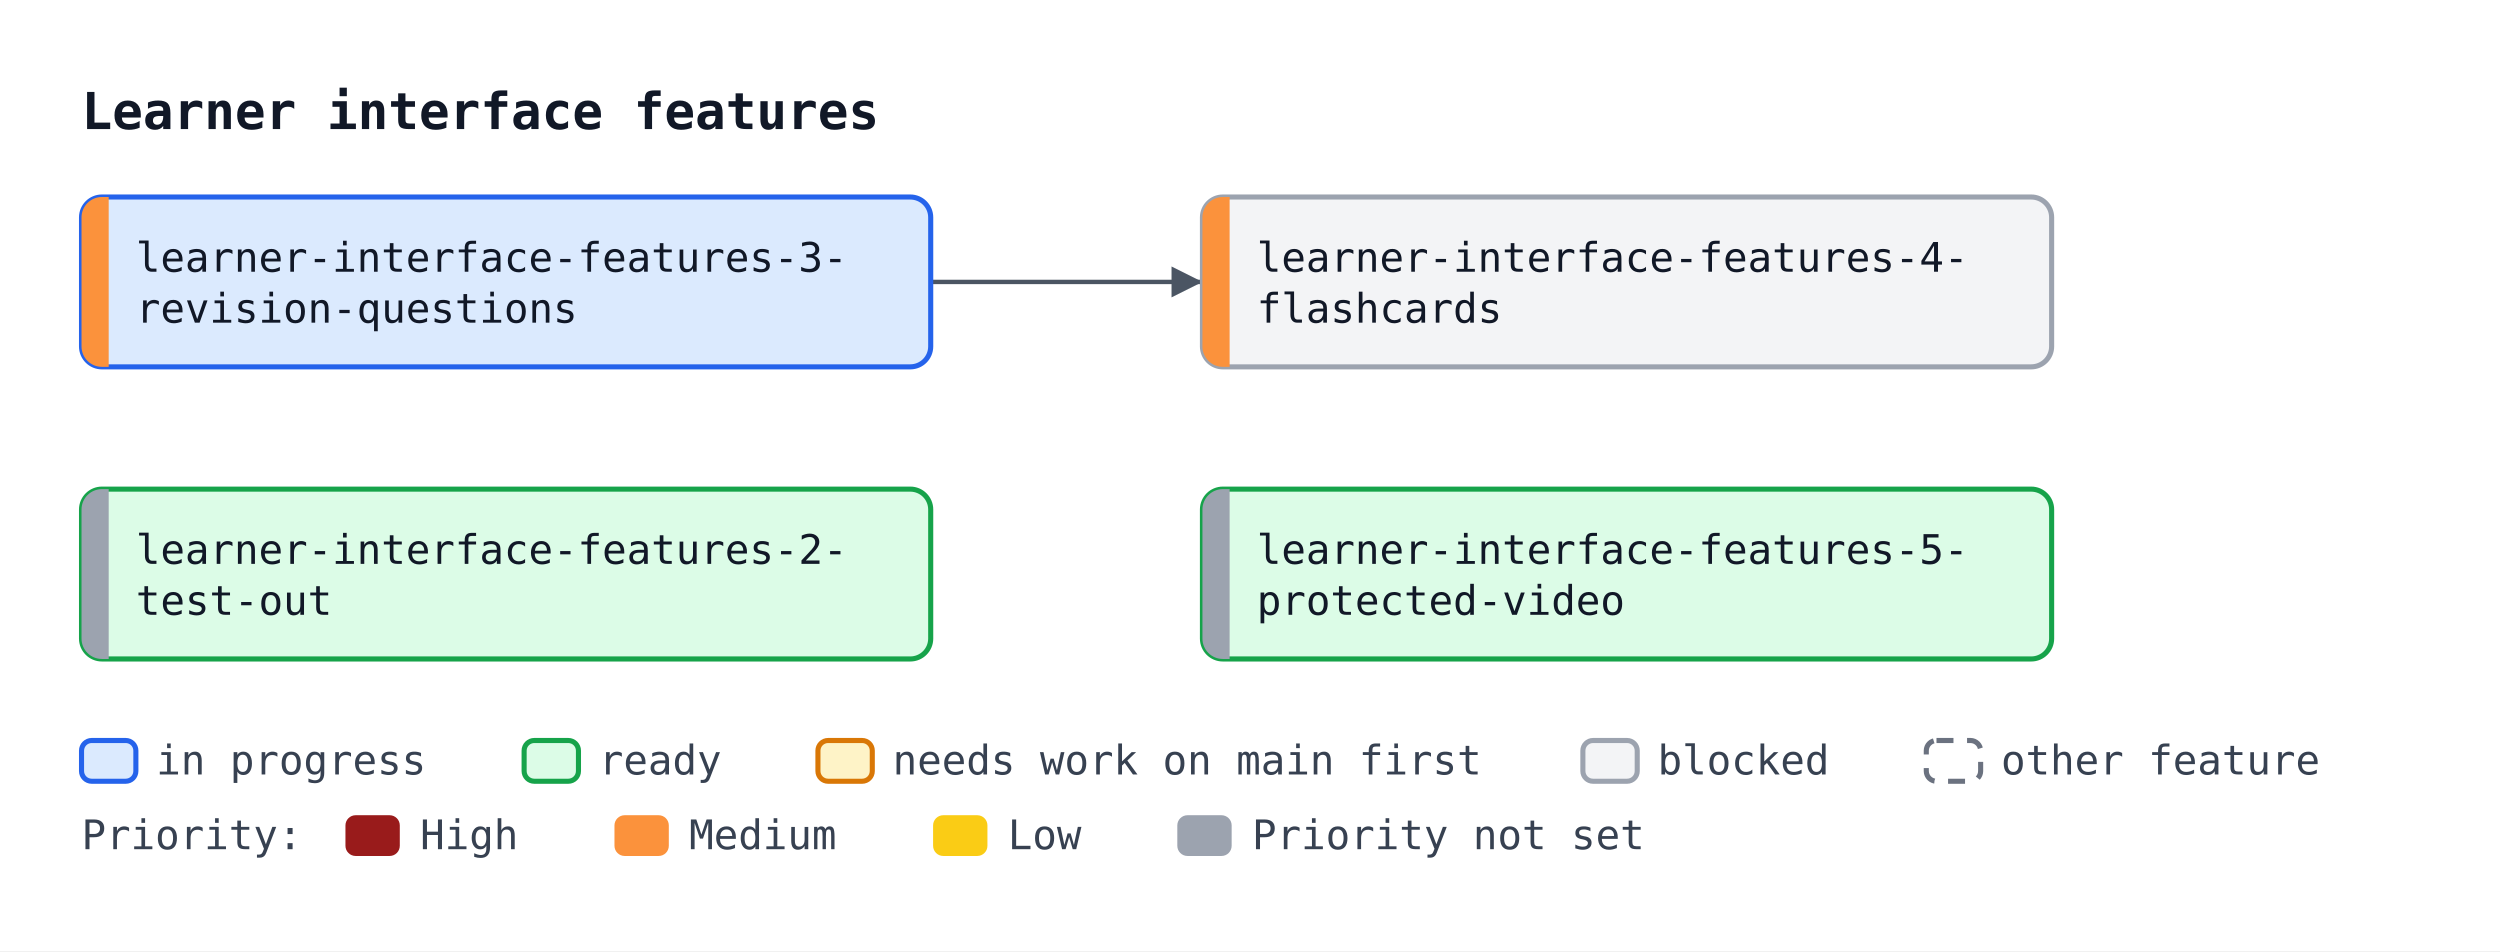
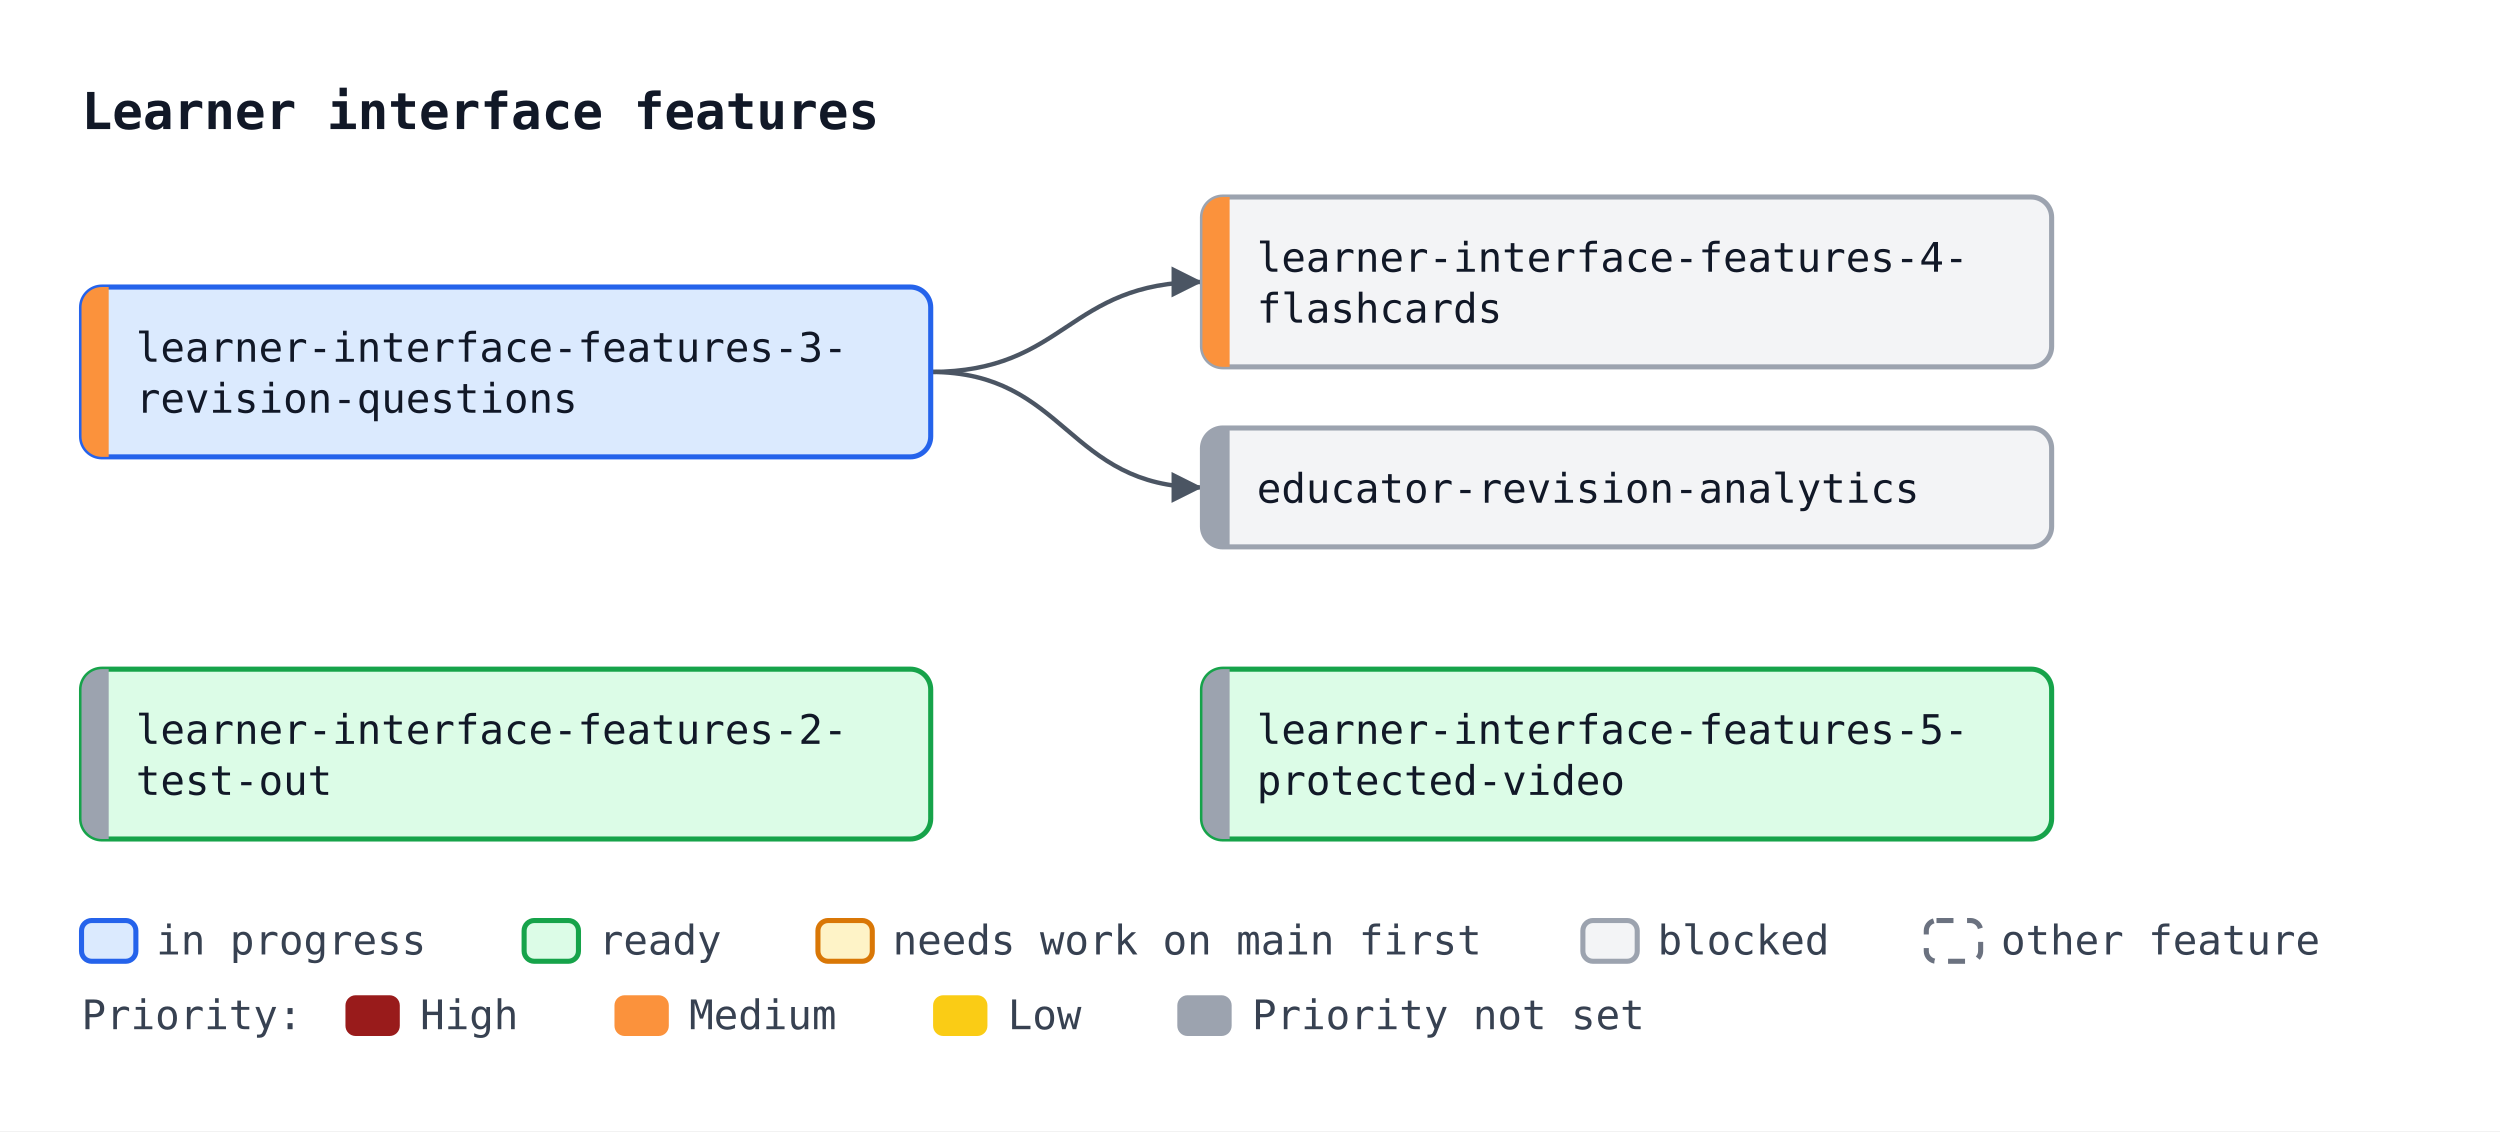
- <svg xmlns="http://www.w3.org/2000/svg" width="736" height="280" viewBox="0 0 736 280" font-family="ui-monospace, SFMono-Regular, Menlo, Consolas, monospace" font-size="12">
+ <svg xmlns="http://www.w3.org/2000/svg" width="736" height="333" viewBox="0 0 736 333" font-family="ui-monospace, SFMono-Regular, Menlo, Consolas, monospace" font-size="12">
  <defs>
    <marker id="arrow" viewBox="0 0 10 10" refX="10" refY="5" markerWidth="7" markerHeight="7" orient="auto-start-reverse">
      <path d="M0,0 L10,5 L0,10 z" fill="#4b5563" />
    </marker>
  </defs>
-   <rect width="736" height="280" fill="#ffffff" />
+   <rect width="736" height="333" fill="#ffffff" />
  <text x="24" y="38" font-size="15" font-weight="bold" fill="#111827">Learner interface features</text>
-   <path d="M274.0,83.0 C314.0,83.0 314.0,83.0 354.0,83.0" fill="none" stroke="#4b5563" stroke-width="1.3" marker-end="url(#arrow)" />
-   <rect x="24.0" y="58.0" width="250" height="50" rx="6" fill="#dbeafe" stroke="#2563eb" stroke-width="1.5" />
-   <path d="M32.0,58.0 H30.0 A6,6 0 0 0 24.0,64.0 V102.0 A6,6 0 0 0 30.0,108.0 H32.0 Z" fill="#fb923c" />
-   <text x="40.0" y="80.0" fill="#111827">learner-interface-features-3-</text>
-   <text x="40.0" y="95.0" fill="#111827">revision-questions</text>
+   <path d="M274.0,109.5 C314.0,109.5 314.0,83.0 354.0,83.0" fill="none" stroke="#4b5563" stroke-width="1.3" marker-end="url(#arrow)" />
+   <path d="M274.0,109.5 C314.0,109.5 314.0,143.5 354.0,143.5" fill="none" stroke="#4b5563" stroke-width="1.3" marker-end="url(#arrow)" />
+   <rect x="24.0" y="84.5" width="250" height="50" rx="6" fill="#dbeafe" stroke="#2563eb" stroke-width="1.5" />
+   <path d="M32.0,84.5 H30.0 A6,6 0 0 0 24.0,90.5 V128.5 A6,6 0 0 0 30.0,134.5 H32.0 Z" fill="#fb923c" />
+   <text x="40.0" y="106.5" fill="#111827">learner-interface-features-3-</text>
+   <text x="40.0" y="121.5" fill="#111827">revision-questions</text>
  <rect x="354.0" y="58.0" width="250" height="50" rx="6" fill="#f3f4f6" stroke="#9ca3af" stroke-width="1.5" />
  <path d="M362.0,58.0 H360.0 A6,6 0 0 0 354.0,64.0 V102.0 A6,6 0 0 0 360.0,108.0 H362.0 Z" fill="#fb923c" />
  <text x="370.0" y="80.0" fill="#111827">learner-interface-features-4-</text>
  <text x="370.0" y="95.0" fill="#111827">flashcards</text>
-   <rect x="24.0" y="144.0" width="250" height="50" rx="6" fill="#dcfce7" stroke="#16a34a" stroke-width="1.5" />
-   <path d="M32.0,144.0 H30.0 A6,6 0 0 0 24.0,150.0 V188.0 A6,6 0 0 0 30.0,194.0 H32.0 Z" fill="#9ca3af" />
-   <text x="40.0" y="166.0" fill="#111827">learner-interface-features-2-</text>
-   <text x="40.0" y="181.0" fill="#111827">test-out</text>
-   <rect x="354.0" y="144.0" width="250" height="50" rx="6" fill="#dcfce7" stroke="#16a34a" stroke-width="1.5" />
-   <path d="M362.0,144.0 H360.0 A6,6 0 0 0 354.0,150.0 V188.0 A6,6 0 0 0 360.0,194.0 H362.0 Z" fill="#9ca3af" />
-   <text x="370.0" y="166.0" fill="#111827">learner-interface-features-5-</text>
-   <text x="370.0" y="181.0" fill="#111827">protected-video</text>
-   <rect x="24.0" y="218" width="16" height="12" rx="3" fill="#dbeafe" stroke="#2563eb" stroke-width="1.5" />
-   <text x="46.0" y="228" fill="#374151">in progress</text>
-   <rect x="154.3" y="218" width="16" height="12" rx="3" fill="#dcfce7" stroke="#16a34a" stroke-width="1.5" />
-   <text x="176.3" y="228" fill="#374151">ready</text>
-   <rect x="240.8" y="218" width="16" height="12" rx="3" fill="#fef3c7" stroke="#d97706" stroke-width="1.5" />
-   <text x="262.8" y="228" fill="#374151">needs work on main first</text>
-   <rect x="466.0" y="218" width="16" height="12" rx="3" fill="#f3f4f6" stroke="#9ca3af" stroke-width="1.5" />
-   <text x="488.0" y="228" fill="#374151">blocked</text>
-   <rect x="567.1" y="218" width="16" height="12" rx="3" fill="#ffffff" stroke="#6b7280" stroke-width="1.5" stroke-dasharray="5 4" />
-   <text x="589.1" y="228" fill="#374151">other feature</text>
-   <text x="24" y="250" fill="#374151">Priority:</text>
-   <rect x="101.7" y="240" width="16" height="12" rx="3" fill="#991b1b" />
-   <text x="123.7" y="250" fill="#374151">High</text>
-   <rect x="180.9" y="240" width="16" height="12" rx="3" fill="#fb923c" />
-   <text x="202.9" y="250" fill="#374151">Medium</text>
-   <rect x="274.7" y="240" width="16" height="12" rx="3" fill="#facc15" />
-   <text x="296.7" y="250" fill="#374151">Low</text>
-   <rect x="346.6" y="240" width="16" height="12" rx="3" fill="#9ca3af" />
-   <text x="368.6" y="250" fill="#374151">Priority not set</text>
+   <rect x="354.0" y="126.0" width="250" height="35" rx="6" fill="#f3f4f6" stroke="#9ca3af" stroke-width="1.5" />
+   <path d="M362.0,126.0 H360.0 A6,6 0 0 0 354.0,132.0 V155.0 A6,6 0 0 0 360.0,161.0 H362.0 Z" fill="#9ca3af" />
+   <text x="370.0" y="148.0" fill="#111827">educator-revision-analytics</text>
+   <rect x="24.0" y="197.0" width="250" height="50" rx="6" fill="#dcfce7" stroke="#16a34a" stroke-width="1.5" />
+   <path d="M32.0,197.0 H30.0 A6,6 0 0 0 24.0,203.0 V241.0 A6,6 0 0 0 30.0,247.0 H32.0 Z" fill="#9ca3af" />
+   <text x="40.0" y="219.0" fill="#111827">learner-interface-features-2-</text>
+   <text x="40.0" y="234.0" fill="#111827">test-out</text>
+   <rect x="354.0" y="197.0" width="250" height="50" rx="6" fill="#dcfce7" stroke="#16a34a" stroke-width="1.5" />
+   <path d="M362.0,197.0 H360.0 A6,6 0 0 0 354.0,203.0 V241.0 A6,6 0 0 0 360.0,247.0 H362.0 Z" fill="#9ca3af" />
+   <text x="370.0" y="219.0" fill="#111827">learner-interface-features-5-</text>
+   <text x="370.0" y="234.0" fill="#111827">protected-video</text>
+   <rect x="24.0" y="271" width="16" height="12" rx="3" fill="#dbeafe" stroke="#2563eb" stroke-width="1.5" />
+   <text x="46.0" y="281" fill="#374151">in progress</text>
+   <rect x="154.3" y="271" width="16" height="12" rx="3" fill="#dcfce7" stroke="#16a34a" stroke-width="1.5" />
+   <text x="176.3" y="281" fill="#374151">ready</text>
+   <rect x="240.8" y="271" width="16" height="12" rx="3" fill="#fef3c7" stroke="#d97706" stroke-width="1.5" />
+   <text x="262.8" y="281" fill="#374151">needs work on main first</text>
+   <rect x="466.0" y="271" width="16" height="12" rx="3" fill="#f3f4f6" stroke="#9ca3af" stroke-width="1.5" />
+   <text x="488.0" y="281" fill="#374151">blocked</text>
+   <rect x="567.1" y="271" width="16" height="12" rx="3" fill="#ffffff" stroke="#6b7280" stroke-width="1.5" stroke-dasharray="5 4" />
+   <text x="589.1" y="281" fill="#374151">other feature</text>
+   <text x="24" y="303" fill="#374151">Priority:</text>
+   <rect x="101.7" y="293" width="16" height="12" rx="3" fill="#991b1b" />
+   <text x="123.7" y="303" fill="#374151">High</text>
+   <rect x="180.9" y="293" width="16" height="12" rx="3" fill="#fb923c" />
+   <text x="202.9" y="303" fill="#374151">Medium</text>
+   <rect x="274.7" y="293" width="16" height="12" rx="3" fill="#facc15" />
+   <text x="296.7" y="303" fill="#374151">Low</text>
+   <rect x="346.6" y="293" width="16" height="12" rx="3" fill="#9ca3af" />
+   <text x="368.6" y="303" fill="#374151">Priority not set</text>
</svg>
